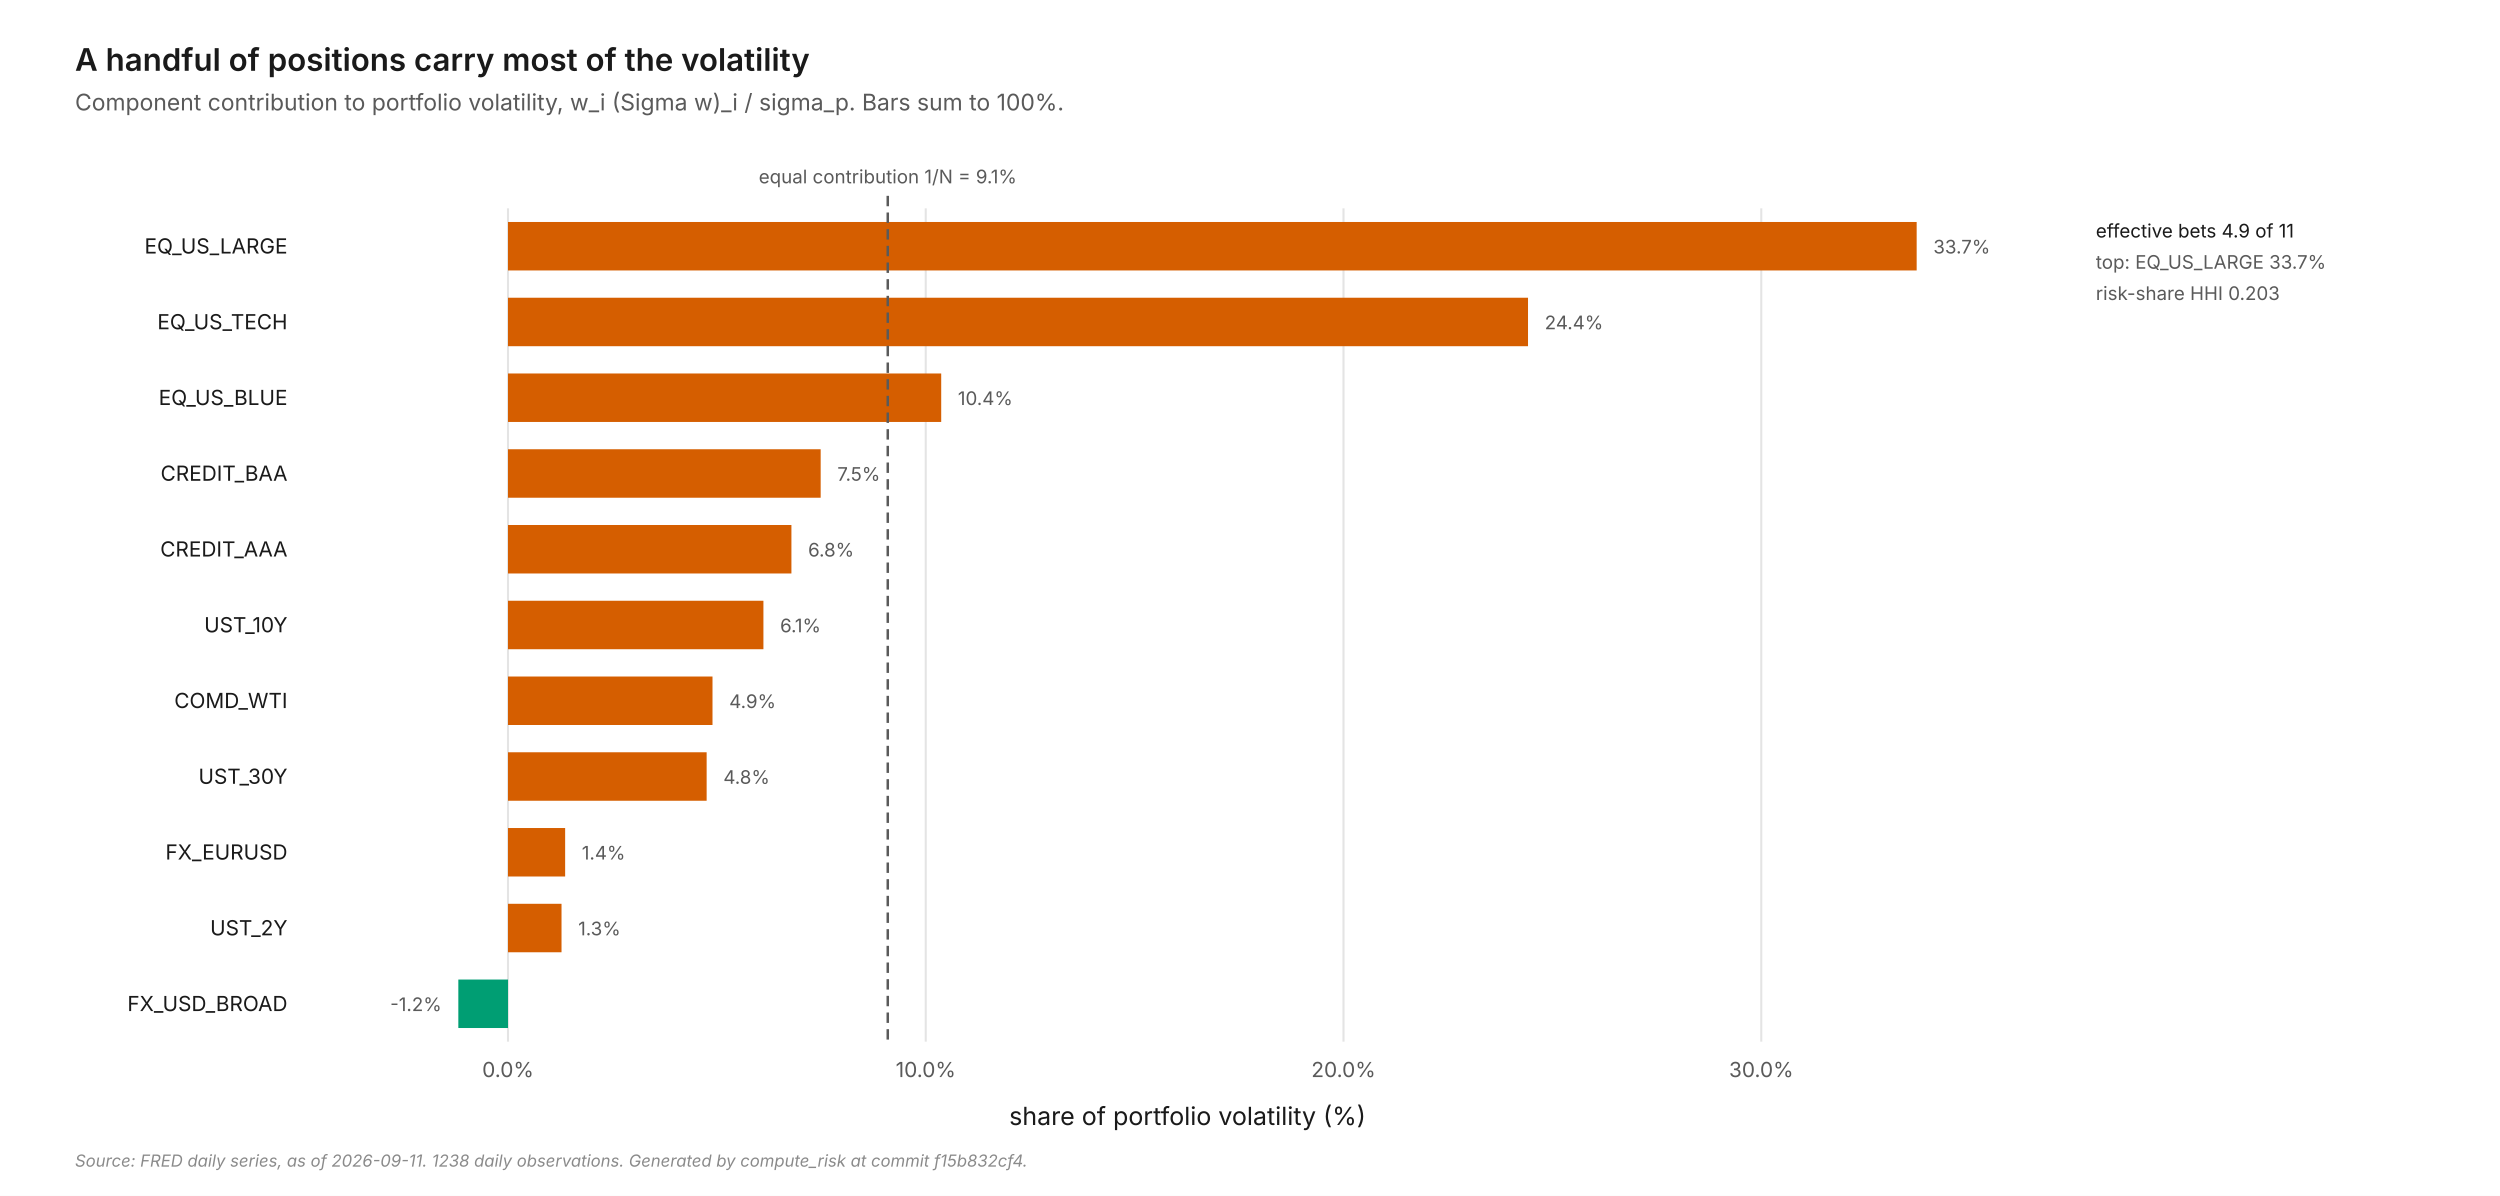
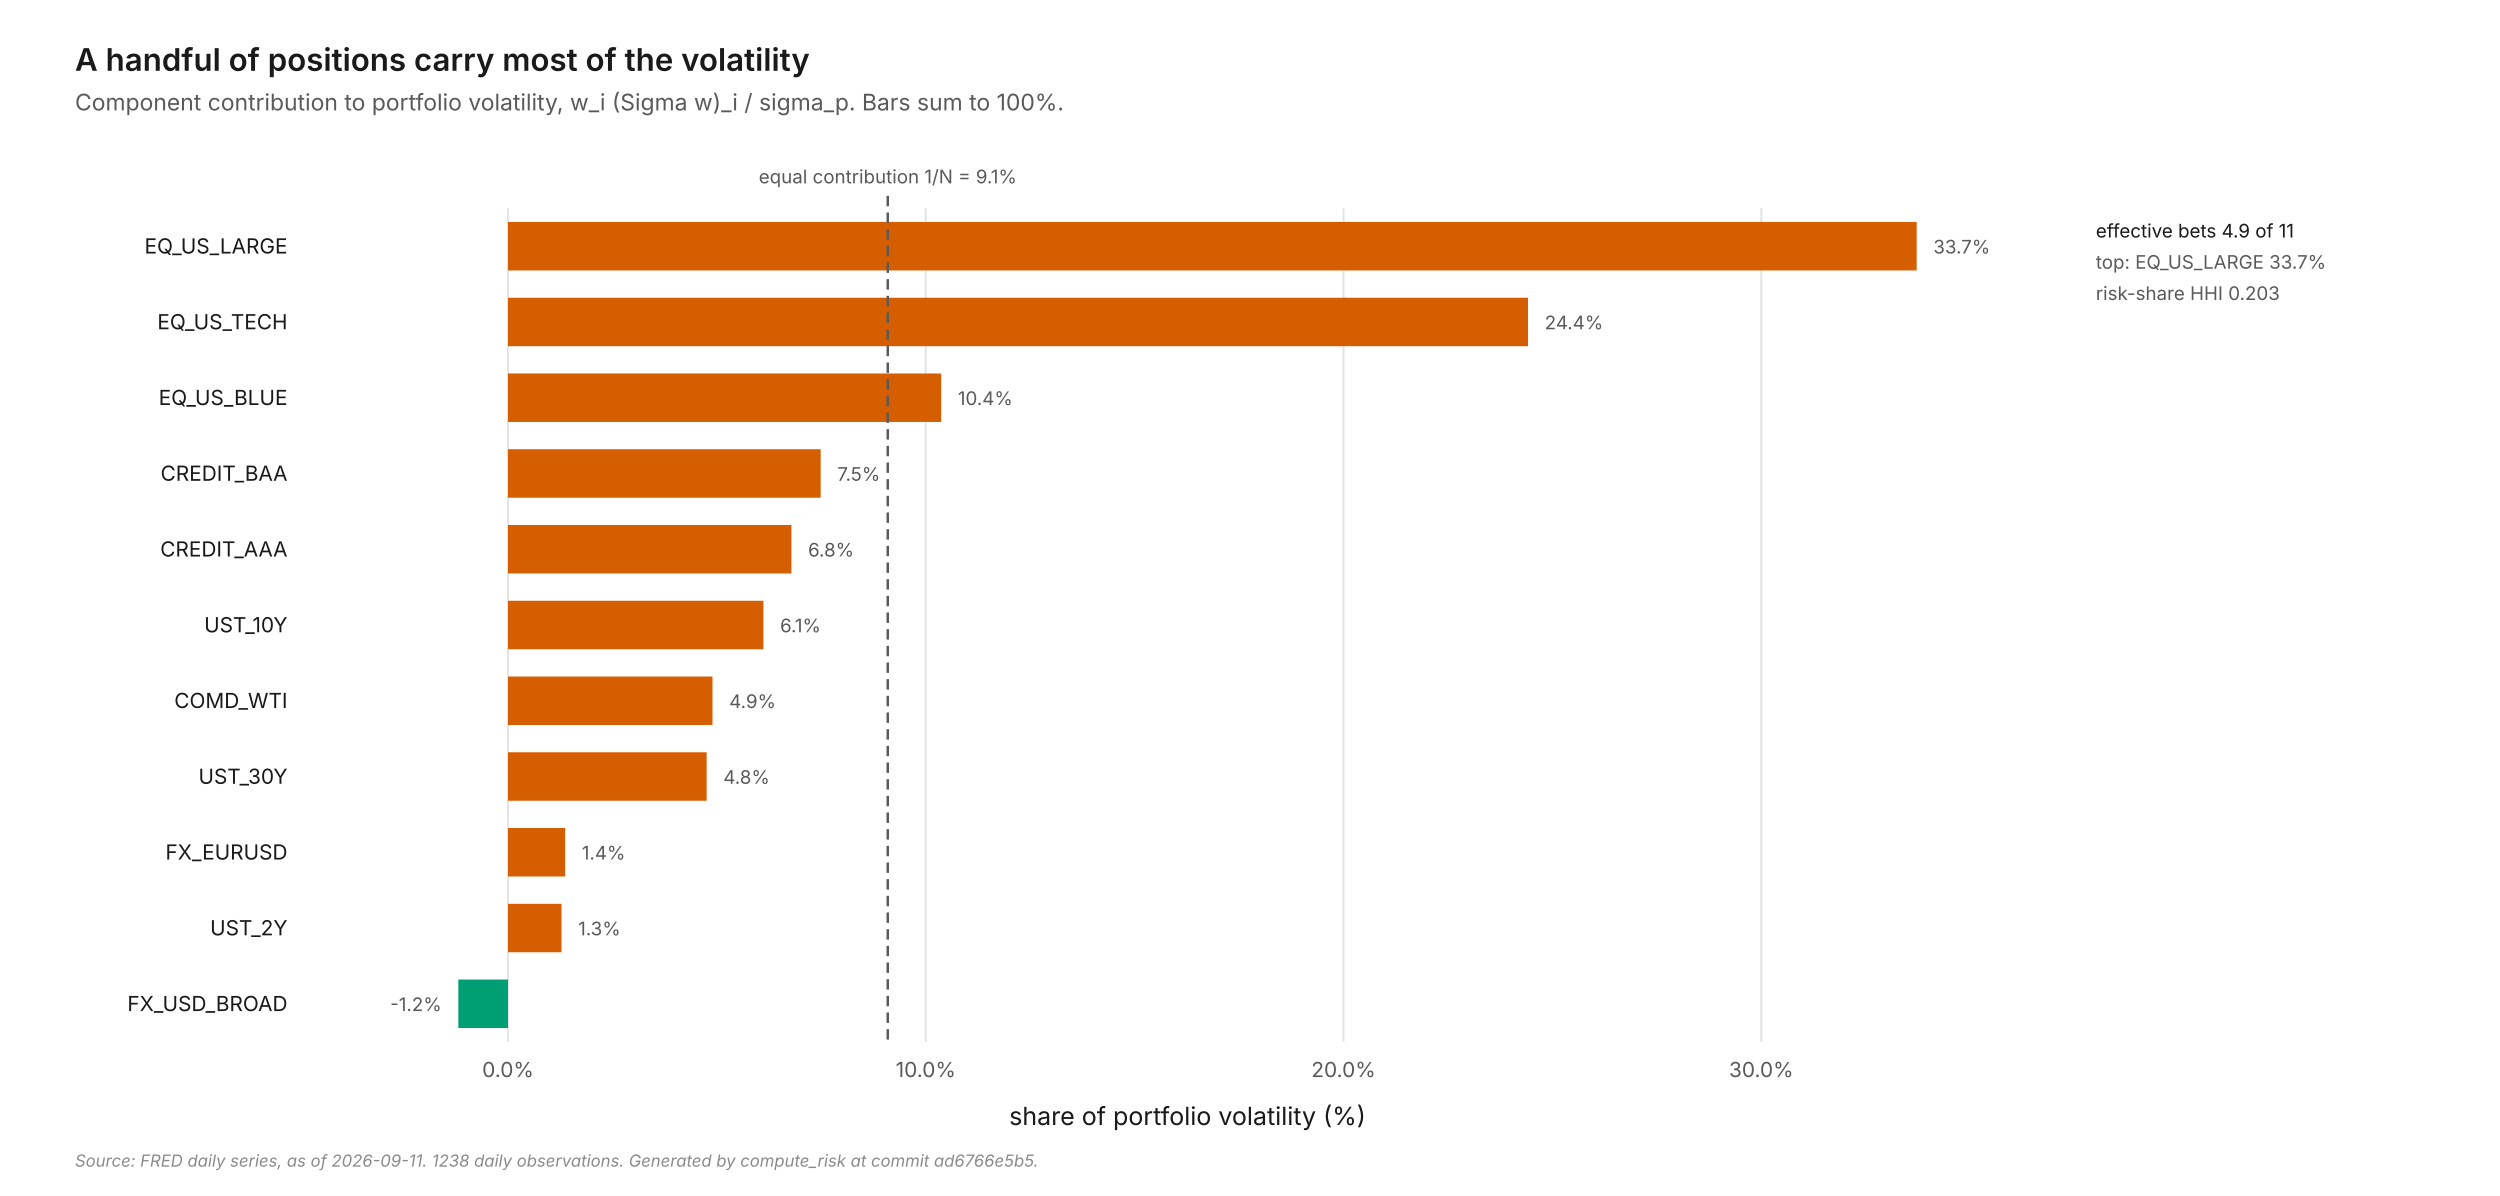
<svg xmlns="http://www.w3.org/2000/svg" width="1200" height="574" viewBox="0 0 1200 574" font-family="Inter, 'Helvetica Neue', Helvetica, Arial, 'Liberation Sans', sans-serif">
  <rect width="1200" height="574" fill="#ffffff" />
  <text x="36" y="34" font-size="15.0" font-weight="600" fill="#1a1a1a">A handful of positions carry most of the volatility</text>
  <text x="36" y="53" font-size="11.0" fill="#5a5a5a">Component contribution to portfolio volatility, w_i (Sigma w)_i / sigma_p. Bars sum to 100%.</text>
  <line x1="243.84" y1="100.00" x2="243.84" y2="500.00" stroke="#e4e4e4" stroke-width="1.00" />
  <text x="243.84" y="517.00" font-size="10.0" fill="#5a5a5a" text-anchor="middle">0.0%</text>
  <line x1="444.36" y1="100.00" x2="444.36" y2="500.00" stroke="#e4e4e4" stroke-width="1.00" />
  <text x="444.36" y="517.00" font-size="10.0" fill="#5a5a5a" text-anchor="middle">10.0%</text>
  <line x1="644.88" y1="100.00" x2="644.88" y2="500.00" stroke="#e4e4e4" stroke-width="1.00" />
  <text x="644.88" y="517.00" font-size="10.0" fill="#5a5a5a" text-anchor="middle">20.0%</text>
  <line x1="845.41" y1="100.00" x2="845.41" y2="500.00" stroke="#e4e4e4" stroke-width="1.00" />
  <text x="845.41" y="517.00" font-size="10.0" fill="#5a5a5a" text-anchor="middle">30.0%</text>
  <text x="570.00" y="540.00" font-size="12.0" fill="#1a1a1a" text-anchor="middle">share of portfolio volatility (%)</text>
  <rect x="243.84" y="106.55" width="676.16" height="23.27" fill="#d55e00" />
  <text x="138.00" y="121.68" font-size="10.0" fill="#1a1a1a" text-anchor="end">EQ_US_LARGE</text>
  <text x="928.00" y="121.68" font-size="9.0" fill="#5a5a5a" text-anchor="start">33.7%</text>
  <rect x="243.84" y="142.91" width="489.61" height="23.27" fill="#d55e00" />
  <text x="138.00" y="158.05" font-size="10.0" fill="#1a1a1a" text-anchor="end">EQ_US_TECH</text>
  <text x="741.45" y="158.05" font-size="9.0" fill="#5a5a5a" text-anchor="start">24.4%</text>
  <rect x="243.84" y="179.27" width="207.94" height="23.27" fill="#d55e00" />
  <text x="138.00" y="194.41" font-size="10.0" fill="#1a1a1a" text-anchor="end">EQ_US_BLUE</text>
  <text x="459.77" y="194.41" font-size="9.0" fill="#5a5a5a" text-anchor="start">10.4%</text>
  <rect x="243.84" y="215.64" width="150.08" height="23.27" fill="#d55e00" />
  <text x="138.00" y="230.77" font-size="10.0" fill="#1a1a1a" text-anchor="end">CREDIT_BAA</text>
  <text x="401.91" y="230.77" font-size="9.0" fill="#5a5a5a" text-anchor="start">7.5%</text>
  <rect x="243.84" y="252.00" width="136.04" height="23.27" fill="#d55e00" />
  <text x="138.00" y="267.14" font-size="10.0" fill="#1a1a1a" text-anchor="end">CREDIT_AAA</text>
  <text x="387.88" y="267.14" font-size="9.0" fill="#5a5a5a" text-anchor="start">6.8%</text>
  <rect x="243.84" y="288.36" width="122.60" height="23.27" fill="#d55e00" />
  <text x="138.00" y="303.50" font-size="10.0" fill="#1a1a1a" text-anchor="end">UST_10Y</text>
  <text x="374.44" y="303.50" font-size="9.0" fill="#5a5a5a" text-anchor="start">6.1%</text>
  <rect x="243.84" y="324.73" width="98.16" height="23.27" fill="#d55e00" />
  <text x="138.00" y="339.86" font-size="10.0" fill="#1a1a1a" text-anchor="end">COMD_WTI</text>
  <text x="350.00" y="339.86" font-size="9.0" fill="#5a5a5a" text-anchor="start">4.9%</text>
  <rect x="243.84" y="361.09" width="95.35" height="23.27" fill="#d55e00" />
  <text x="138.00" y="376.23" font-size="10.0" fill="#1a1a1a" text-anchor="end">UST_30Y</text>
  <text x="347.19" y="376.23" font-size="9.0" fill="#5a5a5a" text-anchor="start">4.8%</text>
  <rect x="243.84" y="397.45" width="27.43" height="23.27" fill="#d55e00" />
  <text x="138.00" y="412.59" font-size="10.0" fill="#1a1a1a" text-anchor="end">FX_EURUSD</text>
  <text x="279.27" y="412.59" font-size="9.0" fill="#5a5a5a" text-anchor="start">1.4%</text>
  <rect x="243.84" y="433.82" width="25.69" height="23.27" fill="#d55e00" />
  <text x="138.00" y="448.95" font-size="10.0" fill="#1a1a1a" text-anchor="end">UST_2Y</text>
  <text x="277.52" y="448.95" font-size="9.0" fill="#5a5a5a" text-anchor="start">1.3%</text>
  <rect x="220.00" y="470.18" width="23.84" height="23.27" fill="#009e73" />
  <text x="138.00" y="485.32" font-size="10.0" fill="#1a1a1a" text-anchor="end">FX_USD_BROAD</text>
  <text x="212.00" y="485.32" font-size="9.0" fill="#5a5a5a" text-anchor="end">-1.2%</text>
  <line x1="426.13" y1="94.00" x2="426.13" y2="500.00" stroke="#5a5a5a" stroke-width="1.20" stroke-dasharray="5 3" />
  <text x="426.13" y="88.00" font-size="9.0" fill="#5a5a5a" text-anchor="middle">equal contribution 1/N = 9.1%</text>
  <text x="1006.00" y="114.00" font-size="9.0" fill="#1a1a1a" text-anchor="start">effective bets 4.9 of 11</text>
  <text x="1006.00" y="129.00" font-size="9.0" fill="#5a5a5a" text-anchor="start">top: EQ_US_LARGE 33.7%</text>
  <text x="1006.00" y="144.00" font-size="9.0" fill="#5a5a5a" text-anchor="start">risk-share HHI 0.203</text>
-   <text x="36" y="560" font-size="8.0" font-style="italic" fill="#8a8a8a">Source: FRED daily series, as of 2026-09-11. 1238 daily observations. Generated by compute_risk at commit f15b832cf4.</text>
+   <text x="36" y="560" font-size="8.0" font-style="italic" fill="#8a8a8a">Source: FRED daily series, as of 2026-09-11. 1238 daily observations. Generated by compute_risk at commit ad6766e5b5.</text>
</svg>
